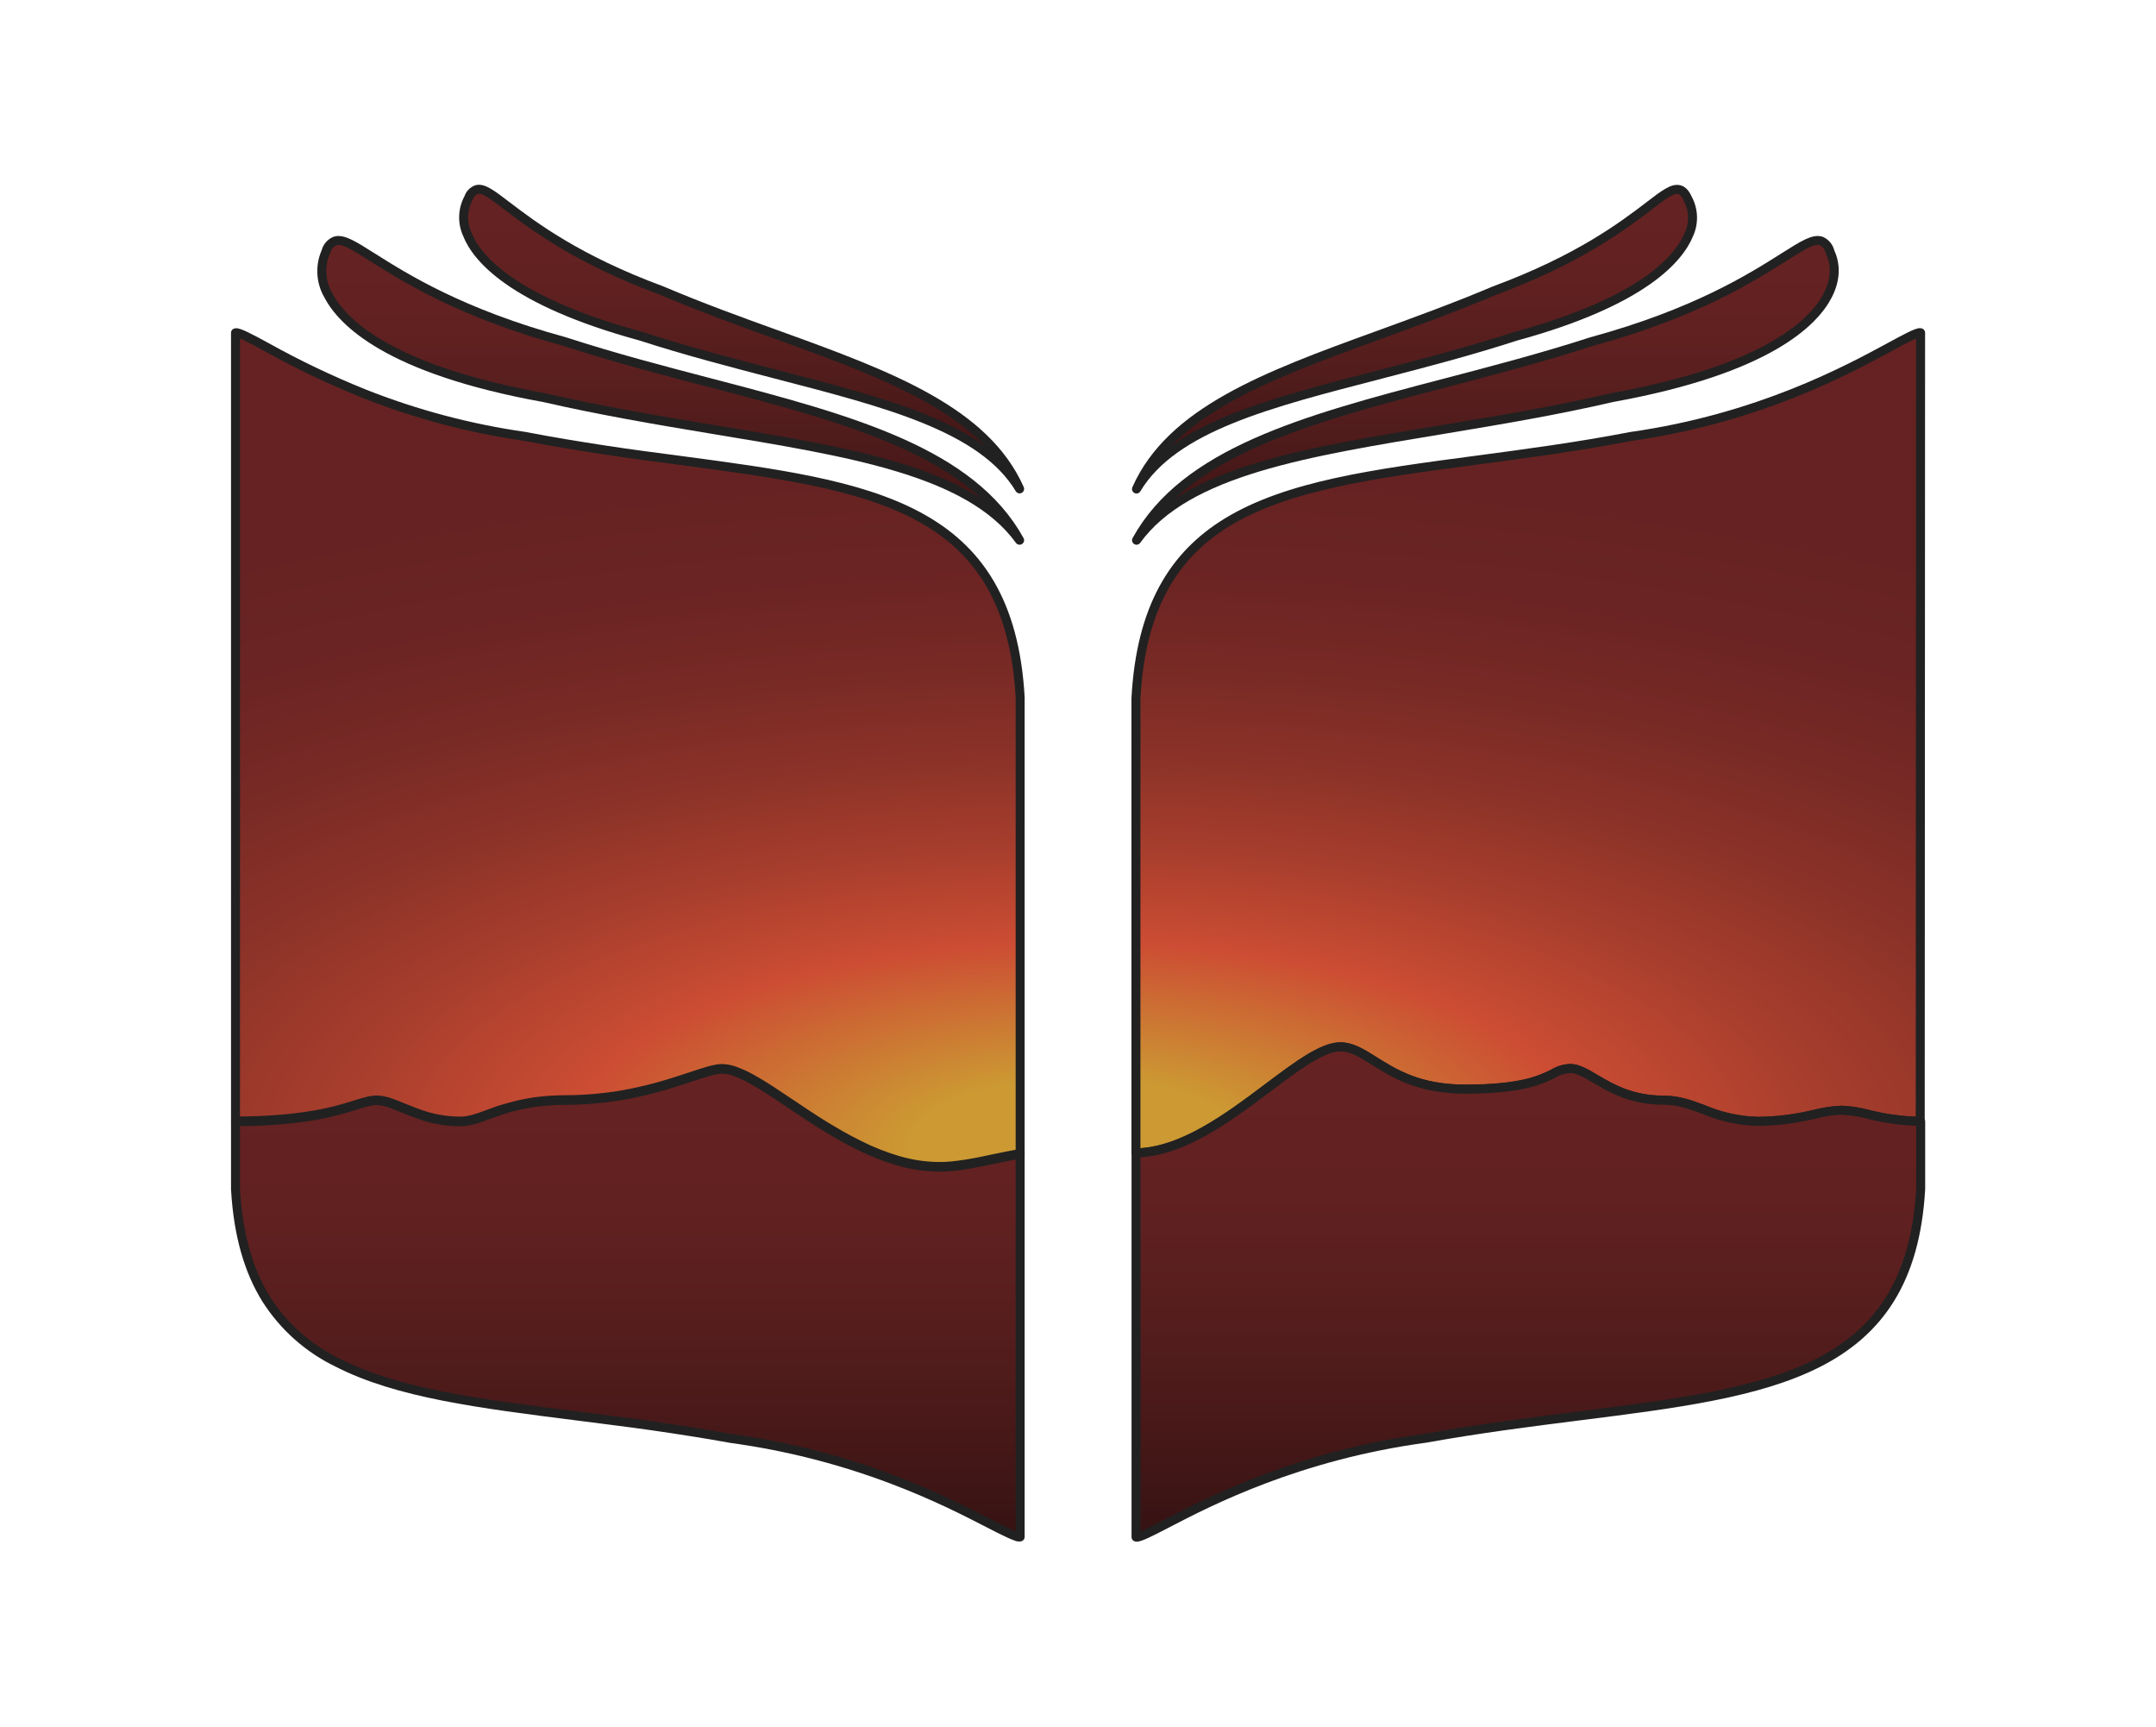
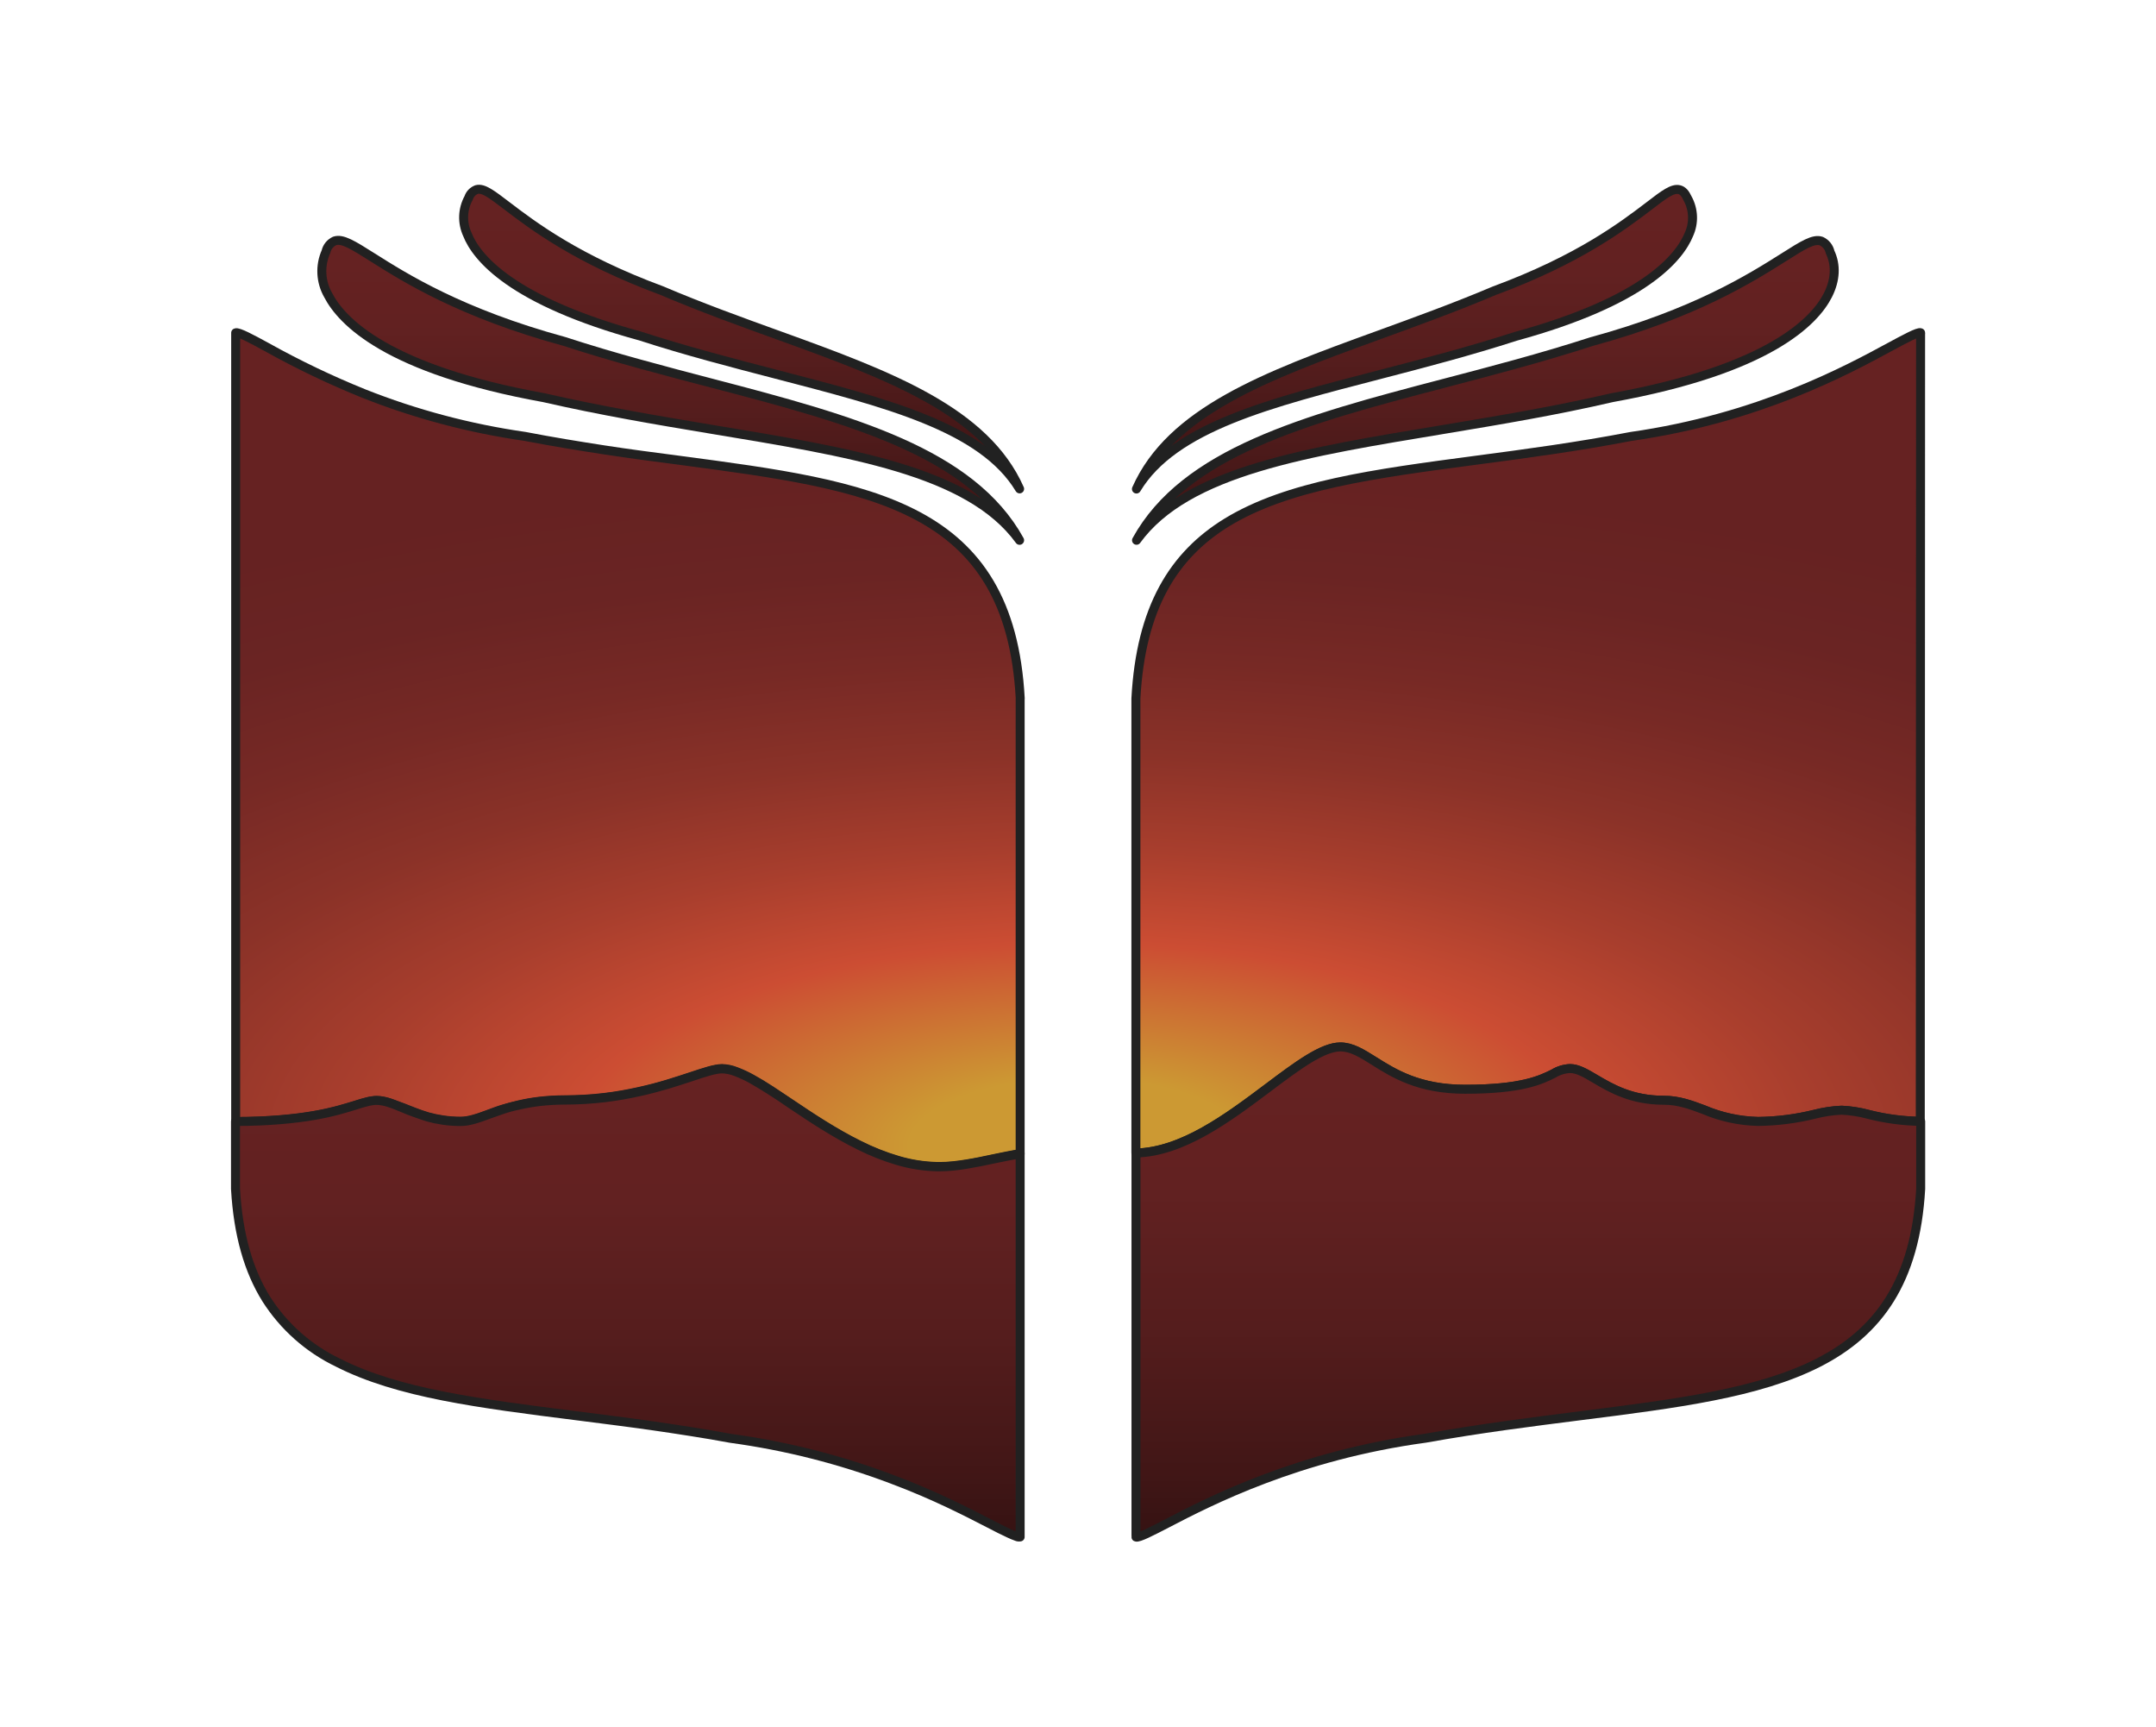
<svg xmlns="http://www.w3.org/2000/svg" xmlns:xlink="http://www.w3.org/1999/xlink" viewBox="0 0 480 384.3">
  <defs>
    <style>.a,.b,.c,.d,.e,.f,.g{stroke:#212121;stroke-linejoin:round;stroke-width:2px;}.a{fill:url(#a);}.b{fill:url(#b);}.c{fill:url(#c);}.d{fill:url(#d);}.e{fill:url(#e);}.f{fill:url(#f);}.g{fill:url(#g);}</style>
    <radialGradient id="a" cx="240" cy="254.98" r="374.99" gradientTransform="translate(0 152.99) scale(1 0.4)" gradientUnits="userSpaceOnUse">
      <stop offset="0.1" stop-color="#c93" />
      <stop offset="0.3" stop-color="#cc4d33" />
      <stop offset="0.44" stop-color="#a83e2d" />
      <stop offset="0.58" stop-color="#8b3228" />
      <stop offset="0.72" stop-color="#772925" />
      <stop offset="0.86" stop-color="#6a2423" />
      <stop offset="1" stop-color="#622" />
    </radialGradient>
    <linearGradient id="b" x1="139.76" y1="342.15" x2="139.76" y2="237.84" gradientUnits="userSpaceOnUse">
      <stop offset="0" stop-color="#351212" />
      <stop offset="0.13" stop-color="#411616" />
      <stop offset="0.43" stop-color="#551d1d" />
      <stop offset="0.72" stop-color="#622121" />
      <stop offset="1" stop-color="#622" />
    </linearGradient>
    <linearGradient id="c" x1="149.31" y1="120.24" x2="149.31" y2="53.53" xlink:href="#b" />
    <linearGradient id="d" x1="165.1" y1="108.81" x2="165.1" y2="42.15" xlink:href="#b" />
    <linearGradient id="e" x1="340.24" y1="342.16" x2="340.24" y2="233.02" xlink:href="#b" />
    <linearGradient id="f" x1="330.68" y1="120.25" x2="330.68" y2="53.53" xlink:href="#b" />
    <linearGradient id="g" x1="314.9" y1="108.81" x2="314.9" y2="42.16" xlink:href="#b" />
  </defs>
-   <path class="a" d="M227.12,155.48V256.76l-1.46.25-1.47.28-1.48.3-1.46.3-3.07.64c-1,.2-2,.39-3.06.55s-2,.3-3,.4-1.92.15-2.85.15h-.59a33.31,33.31,0,0,1-8.85-1.39,51.53,51.53,0,0,1-8.49-3.36c-2.76-1.35-5.43-2.9-8-4.48s-5-3.22-7.3-4.77c-1.56-1-3.07-2.06-4.51-3s-2.82-1.77-4.11-2.48a25.38,25.38,0,0,0-3.62-1.7,9.1,9.1,0,0,0-3.07-.63,7,7,0,0,0-1.28.14,15.44,15.44,0,0,0-1.58.37c-.57.16-1.19.35-1.86.56l-2.12.7c-1.55.51-3.31,1.09-5.25,1.68s-4.08,1.16-6.43,1.68-4.88,1-7.62,1.3a75.58,75.58,0,0,1-8.81.52,52.32,52.32,0,0,0-5.62.32,42.43,42.43,0,0,0-4.58.79c-1.38.32-2.62.68-3.74,1s-2.13.74-3.06,1.07l-1.71.62c-.55.19-1.08.36-1.59.5a14.66,14.66,0,0,1-1.51.34,9.35,9.35,0,0,1-1.49.12,26.38,26.38,0,0,1-3.91-.29,25.94,25.94,0,0,1-3.37-.71c-1-.29-2-.62-2.92-1s-1.76-.7-2.55-1c-.54-.23-1.07-.45-1.59-.65s-1-.38-1.49-.54a11.92,11.92,0,0,0-1.43-.37,7.31,7.31,0,0,0-1.38-.14h0a6,6,0,0,0-1,.08,9.76,9.76,0,0,0-1.11.22c-.38.09-.79.2-1.22.33l-1.38.43c-1.07.33-2.32.72-3.83,1.12s-3.3.81-5.41,1.17-4.58.7-7.46.93-6.2.39-10,.4V197.15c0-33.07,0-72.41,0-97.5V74.3a1.06,1.06,0,0,1,0-.15v-.07c.27-.13,1.18.21,2.42.81s2.82,1.45,4.44,2.34A192.29,192.29,0,0,0,81,87.6a157.62,157.62,0,0,0,35.87,9.53c6,1.16,11.89,2.12,17.62,3s11.35,1.61,16.87,2.33c21.31,2.84,39.65,5.27,53,12.41s21.61,19,22.78,40.6ZM427.59,74.36a.69.69,0,0,0,0-.3c-.51-.27-3.59,1.4-6.85,3.17-9.5,5.15-29.25,15.87-57.62,19.91-12,2.31-23.44,3.82-34.47,5.29-22.69,3-42,5.59-55.51,13.86-11.83,7.26-19.14,18.92-20.24,39.14l0,.16v101c10.32-.23,20.46-7.81,29.42-14.55,6.47-4.86,12.07-9.06,16.07-9.07,2.53,0,4.74,1.38,7.52,3.13,4.46,2.8,10,6.28,20.23,6.29h.09c12.61,0,16.82-2.09,19.61-3.47a7.8,7.8,0,0,1,3.7-1.13c1.7,0,3.43,1,5.62,2.31,3.6,2.12,8.09,4.75,15.31,4.75,3.2,0,5.93,1,8.81,2.08a32.68,32.68,0,0,0,12.11,2.63h.08A55.64,55.64,0,0,0,404,248a29,29,0,0,1,6-.9,27.69,27.69,0,0,1,6,.94,49.83,49.83,0,0,0,11.51,1.5Z" />
-   <path class="b" d="M227.12,256.76v21.4c0,6,0,12.85,0,19.73v44a.3.3,0,0,1,0,.09v.1h0a1.4,1.4,0,0,1-.85-.12,15.47,15.47,0,0,1-1.57-.64c-.62-.29-1.32-.64-2.08-1l-2.37-1.21c-2.38-1.22-5.39-2.78-9-4.48s-7.88-3.57-12.71-5.39a164.45,164.45,0,0,0-35.87-9.09c-3-.55-6-1.05-8.92-1.51s-5.84-.9-8.7-1.31-5.71-.78-8.52-1.14l-8.36-1.07c-10.65-1.34-20.56-2.6-29.48-4.36s-16.83-4.05-23.48-7.45a38.8,38.8,0,0,1-15.94-14.15c-3.89-6.24-6.25-14.22-6.84-24.51v-15c3.81,0,7.13-.16,10-.4s5.34-.56,7.46-.93,3.89-.77,5.41-1.17,2.76-.79,3.83-1.12l1.38-.43c.43-.13.84-.24,1.22-.33a9.76,9.76,0,0,1,1.11-.22,6,6,0,0,1,1-.08h0a7.31,7.31,0,0,1,1.38.14,11.92,11.92,0,0,1,1.43.37q.72.24,1.49.54c.52.2,1,.42,1.59.65.8.33,1.64.68,2.55,1s1.88.67,2.92,1a25.94,25.94,0,0,0,3.37.71,26.38,26.38,0,0,0,3.91.29,9.35,9.35,0,0,0,1.49-.12,14.66,14.66,0,0,0,1.51-.34c.51-.14,1-.31,1.59-.5l1.71-.62c.93-.33,1.93-.7,3.06-1.07s2.36-.72,3.74-1a42.43,42.43,0,0,1,4.58-.79,52.32,52.32,0,0,1,5.62-.32,75.58,75.58,0,0,0,8.81-.52c2.73-.33,5.28-.78,7.62-1.3s4.49-1.09,6.43-1.68,3.7-1.16,5.25-1.68l2.12-.7c.67-.21,1.29-.4,1.86-.56a15.44,15.44,0,0,1,1.58-.37,7,7,0,0,1,1.28-.14,9.1,9.1,0,0,1,3.07.63,25.38,25.38,0,0,1,3.62,1.7c1.3.71,2.67,1.55,4.11,2.48s2.95,1.94,4.51,3c2.3,1.54,4.74,3.18,7.3,4.77s5.22,3.13,8,4.48a51.53,51.53,0,0,0,8.49,3.36,33.31,33.31,0,0,0,8.85,1.39h.59c.92,0,1.87-.06,2.85-.15s2-.23,3-.4,2-.35,3.06-.55l3.07-.64,1.46-.3,1.48-.3,1.47-.28Z" />
-   <path class="c" d="M227,120.24c-10.76-19.52-37.2-26.78-68.29-34.89-10.76-2.81-21.89-5.71-33-9.32-23-6.27-35.42-14.12-42.84-18.8-4.26-2.7-6.62-4.17-8.33-3.57A3.46,3.46,0,0,0,72.57,56a10.67,10.67,0,0,0,.49,9.66c3,5.82,13.12,16.53,48.06,22.84,12.62,2.89,25.07,5,37.1,7,30.65,5.09,57.52,9.23,68.77,24.74Z" />
-   <path class="d" d="M227,108.81c-7.64-17.25-28.74-25.18-53.57-34.14-8.47-3.06-17.23-6.22-26.12-10-18.79-6.94-28.61-14.42-34.48-18.88-3.37-2.57-5.24-4-6.71-3.6a2.9,2.9,0,0,0-1.78,1.86,9,9,0,0,0-.29,8.12c2,5.09,9.78,14.79,38.55,22.64,10.25,3.31,20.25,5.91,29.91,8.42C197.09,89.63,218.67,95,227,108.81Z" />
-   <path class="e" d="M427.61,249.59v14.89l0,.15c-2.34,41.19-33.13,45.09-75.74,50.48-11,1.39-22.45,2.84-34.48,5-28.37,3.84-48.13,14.05-57.63,19-3.25,1.69-6.33,3.28-6.84,3,0,0,0-.05,0-.28,0,0,0-11.3,0-25.64V256.63c10.32-.23,20.46-7.81,29.42-14.55,6.47-4.86,12.07-9.06,16.07-9.07,2.53,0,4.74,1.38,7.52,3.13,4.46,2.8,10,6.28,20.23,6.29h.09c12.61,0,16.82-2.09,19.61-3.47a7.8,7.8,0,0,1,3.7-1.13c1.7,0,3.43,1,5.62,2.31,3.6,2.12,8.09,4.75,15.31,4.75,3.2,0,5.93,1,8.81,2.08a32.68,32.68,0,0,0,12.11,2.63h.08A55.64,55.64,0,0,0,404,248a29,29,0,0,1,6-.9,27.69,27.69,0,0,1,6,.94A49.83,49.83,0,0,0,427.61,249.59Z" />
-   <path class="f" d="M407.44,56.1a3.51,3.51,0,0,0-1.94-2.44c-1.72-.61-4.07.88-8.33,3.57-7.42,4.69-19.84,12.53-42.86,18.81-11.13,3.6-22.26,6.5-33,9.31-31.08,8.11-57.52,15.37-68.28,34.89h0c11.25-15.51,38.12-19.65,68.77-24.74,12-2,24.48-4.07,37.1-7,34.94-6.31,45.11-17,48.06-22.84C408.65,62.34,408.82,59,407.44,56.1Z" />
-   <path class="g" d="M375.68,44.11c-.5-1.11-1.07-1.71-1.8-1.9-1.47-.38-3.34,1-6.71,3.6-5.87,4.47-15.69,11.94-34.49,18.89-8.86,3.75-17.62,6.91-26.09,10-24.84,9-45.93,16.89-53.57,34.14h0c8.32-13.86,29.9-19.18,54.48-25.56,9.66-2.51,19.66-5.1,29.91-8.42C366.18,67,373.91,57.29,376,52.2A8.94,8.94,0,0,0,375.68,44.11Z" />
+   <path class="a" d="M227.12,155.48V256.76l-1.45.25-1.48.28-1.48.3-1.47.3-3.07.64c-1,.2-2,.39-3.06.55s-2,.3-3,.4-1.93.15-2.85.15h-.59a33.41,33.41,0,0,1-8.85-1.39,51.58,51.58,0,0,1-8.48-3.36c-2.77-1.36-5.43-2.9-8-4.49s-5-3.22-7.29-4.76c-1.56-1-3.07-2.06-4.51-3s-2.82-1.77-4.11-2.48a25.5,25.5,0,0,0-3.63-1.69,9.09,9.09,0,0,0-3.07-.63,6.92,6.92,0,0,0-1.27.14,15.27,15.27,0,0,0-1.58.37c-.57.16-1.19.35-1.86.56l-2.12.7c-1.55.51-3.31,1.09-5.25,1.68s-4.09,1.16-6.43,1.67-4.89,1-7.62,1.31a75.81,75.81,0,0,1-8.81.52,52.49,52.49,0,0,0-5.61.32,42.49,42.49,0,0,0-4.58.79c-1.38.32-2.62.68-3.74,1s-2.13.75-3.06,1.08l-1.71.62c-.56.19-1.08.36-1.59.5a14.76,14.76,0,0,1-1.51.34,9.45,9.45,0,0,1-1.49.12,26.48,26.48,0,0,1-3.91-.29,25.93,25.93,0,0,1-3.37-.71c-1-.29-2-.62-2.92-1s-1.76-.71-2.55-1L88.19,246c-.52-.2-1-.38-1.49-.54a12.07,12.07,0,0,0-1.43-.37,7.34,7.34,0,0,0-1.38-.14h0a6,6,0,0,0-1,.08,9.46,9.46,0,0,0-1.11.22c-.39.09-.79.2-1.22.33l-1.38.43c-1.07.33-2.32.72-3.83,1.12s-3.3.82-5.41,1.18-4.58.7-7.47.93-6.19.39-10,.4V197.15c0-33.07,0-72.41,0-97.5V74.3a1,1,0,0,1,0-.15v-.07c.28-.14,1.19.21,2.43.81s2.81,1.45,4.44,2.34A192.63,192.63,0,0,0,81,87.6a157.88,157.88,0,0,0,35.87,9.53c6,1.16,11.88,2.11,17.62,3s11.35,1.6,16.87,2.33c21.31,2.83,39.66,5.26,53,12.4s21.61,19,22.78,40.6ZM427.59,74.36a.65.65,0,0,0,0-.3c-.51-.27-3.59,1.41-6.86,3.17-9.49,5.15-29.25,15.87-57.62,19.91-12,2.31-23.44,3.83-34.47,5.29-22.69,3-42,5.59-55.51,13.86-11.83,7.27-19.14,18.92-20.24,39.15V256.63c10.32-.23,20.46-7.81,29.42-14.54,6.47-4.86,12.07-9.06,16.07-9.07,2.53,0,4.73,1.38,7.52,3.13,4.46,2.8,10,6.28,20.23,6.29h.08c12.61,0,16.83-2.09,19.62-3.47a7.69,7.69,0,0,1,3.69-1.14c1.7,0,3.43,1,5.63,2.31,3.6,2.12,8.09,4.75,15.31,4.75,3.2,0,5.93,1,8.81,2.08a32.77,32.77,0,0,0,12.11,2.63h.07A55.07,55.07,0,0,0,404,248a29.09,29.09,0,0,1,6-.9,27.74,27.74,0,0,1,6,.94,49.42,49.42,0,0,0,11.52,1.51Z" />
+   <path class="b" d="M227.12,256.76v21.39c0,6,0,12.85,0,19.74v44a.28.28,0,0,1,0,.09v.1h0a1.39,1.39,0,0,1-.85-.12,15.34,15.34,0,0,1-1.57-.65c-.62-.29-1.33-.64-2.08-1l-2.36-1.21c-2.38-1.23-5.39-2.78-9-4.49s-7.87-3.57-12.71-5.38a164.19,164.19,0,0,0-35.87-9.09c-3-.56-6-1.06-8.92-1.52s-5.84-.9-8.7-1.31-5.71-.78-8.52-1.15l-8.36-1.07c-10.65-1.34-20.56-2.6-29.48-4.36s-16.83-4.06-23.49-7.46a38.82,38.82,0,0,1-15.94-14.15c-3.89-6.24-6.25-14.22-6.84-24.51v-15c3.82,0,7.13-.16,10-.4s5.35-.56,7.47-.93,3.89-.77,5.41-1.18,2.76-.79,3.83-1.12l1.38-.43c.43-.13.83-.24,1.22-.33a9.46,9.46,0,0,1,1.11-.22,6,6,0,0,1,1-.08h0a7.34,7.34,0,0,1,1.38.14,12.07,12.07,0,0,1,1.43.37c.47.16,1,.34,1.49.54l1.59.65c.79.33,1.64.69,2.55,1s1.88.67,2.92,1a25.93,25.93,0,0,0,3.37.71,26.48,26.48,0,0,0,3.91.29,9.45,9.45,0,0,0,1.49-.12,14.76,14.76,0,0,0,1.51-.34c.51-.14,1-.31,1.59-.5l1.71-.62c.93-.33,1.93-.7,3.06-1.08s2.36-.72,3.74-1a42.49,42.49,0,0,1,4.58-.79,52.49,52.49,0,0,1,5.61-.32,75.81,75.81,0,0,0,8.81-.52c2.73-.34,5.28-.79,7.62-1.31s4.48-1.09,6.43-1.67,3.7-1.17,5.25-1.68l2.12-.7c.67-.21,1.29-.4,1.86-.56a15.27,15.27,0,0,1,1.58-.37,6.92,6.92,0,0,1,1.27-.14,9.09,9.09,0,0,1,3.07.63,25.5,25.5,0,0,1,3.63,1.69c1.29.71,2.66,1.56,4.11,2.48s3,1.94,4.51,3c2.3,1.54,4.74,3.18,7.29,4.76s5.22,3.13,8,4.49a51.58,51.58,0,0,0,8.48,3.36,33.41,33.41,0,0,0,8.85,1.39h.59c.92,0,1.87-.06,2.85-.15s2-.23,3-.4,2-.35,3.06-.55l3.07-.64,1.47-.3,1.48-.3,1.48-.28Z" />
+   <path class="c" d="M227,120.24c-10.76-19.51-37.2-26.78-68.28-34.89C148,82.54,136.82,79.64,125.66,76c-23-6.27-35.42-14.11-42.84-18.8-4.26-2.69-6.61-4.17-8.33-3.57a3.47,3.47,0,0,0-1.92,2.39,10.7,10.7,0,0,0,.49,9.66c3,5.82,13.12,16.53,48.06,22.84,12.62,2.89,25.07,5,37.1,7,30.65,5.1,57.52,9.23,68.77,24.74Z" />
+   <path class="d" d="M227,108.81c-7.64-17.25-28.74-25.18-53.57-34.14-8.48-3.06-17.24-6.22-26.12-10-18.79-6.94-28.61-14.41-34.48-18.88-3.37-2.57-5.23-4-6.71-3.6a2.92,2.92,0,0,0-1.78,1.86,9,9,0,0,0-.29,8.12c2,5.09,9.78,14.79,38.55,22.64,10.25,3.32,20.25,5.91,29.91,8.42C197.09,89.63,218.67,95,227,108.81Z" />
+   <path class="e" d="M427.61,249.59v14.89l0,.15c-2.35,41.18-33.13,45.09-75.74,50.47-11,1.4-22.45,2.84-34.48,5-28.37,3.84-48.13,14.05-57.63,19-3.25,1.68-6.33,3.28-6.85,3a.82.82,0,0,1,0-.28V256.63c10.32-.23,20.46-7.81,29.42-14.54,6.47-4.86,12.07-9.06,16.07-9.07,2.53,0,4.73,1.38,7.52,3.13,4.46,2.8,10,6.28,20.23,6.29h.08c12.61,0,16.83-2.09,19.62-3.47a7.69,7.69,0,0,1,3.69-1.14c1.7,0,3.43,1,5.63,2.31,3.6,2.12,8.09,4.75,15.31,4.75,3.2,0,5.93,1,8.81,2.08a32.77,32.77,0,0,0,12.11,2.63h.07A55.07,55.07,0,0,0,404,248a29.09,29.09,0,0,1,6-.9,27.74,27.74,0,0,1,6,.94A49.42,49.42,0,0,0,427.61,249.59Z" />
+   <path class="f" d="M407.44,56.1a3.51,3.51,0,0,0-1.94-2.43c-1.72-.61-4.07.87-8.33,3.57-7.42,4.68-19.84,12.53-42.86,18.8-11.13,3.6-22.26,6.51-33,9.32-31.08,8.11-57.52,15.37-68.28,34.89h0c11.25-15.51,38.12-19.65,68.77-24.74,12-2,24.48-4.07,37.1-7,34.93-6.31,45.11-17,48.06-22.83C408.65,62.34,408.82,59,407.44,56.1Z" />
+   <path class="g" d="M375.68,44.11c-.5-1.1-1.07-1.71-1.8-1.89-1.47-.38-3.34,1-6.71,3.6-5.87,4.47-15.68,11.94-34.49,18.89-8.86,3.75-17.62,6.91-26.1,10-24.83,9-45.93,16.88-53.57,34.13h0c8.32-13.85,29.9-19.17,54.48-25.55,9.67-2.51,19.66-5.11,29.92-8.42C366.18,67,373.91,57.29,376,52.2A8.93,8.93,0,0,0,375.68,44.11Z" />
</svg>
